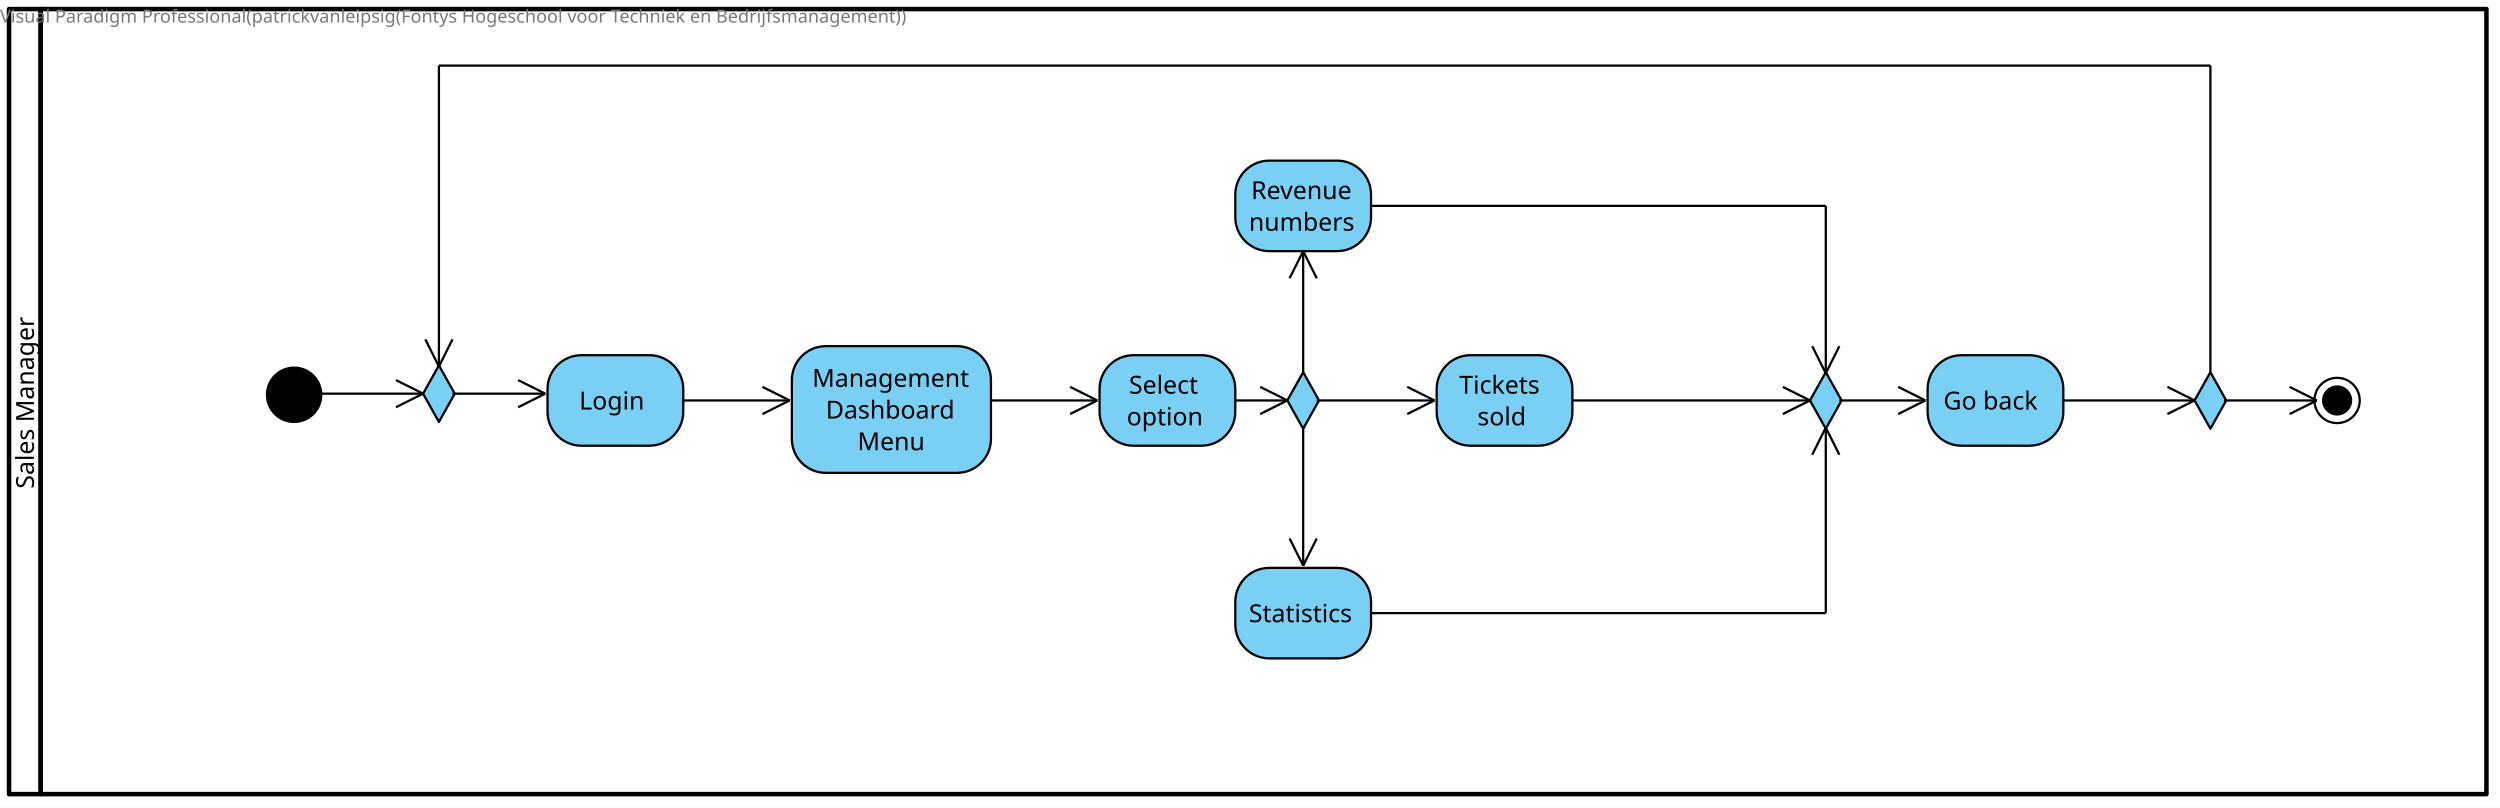
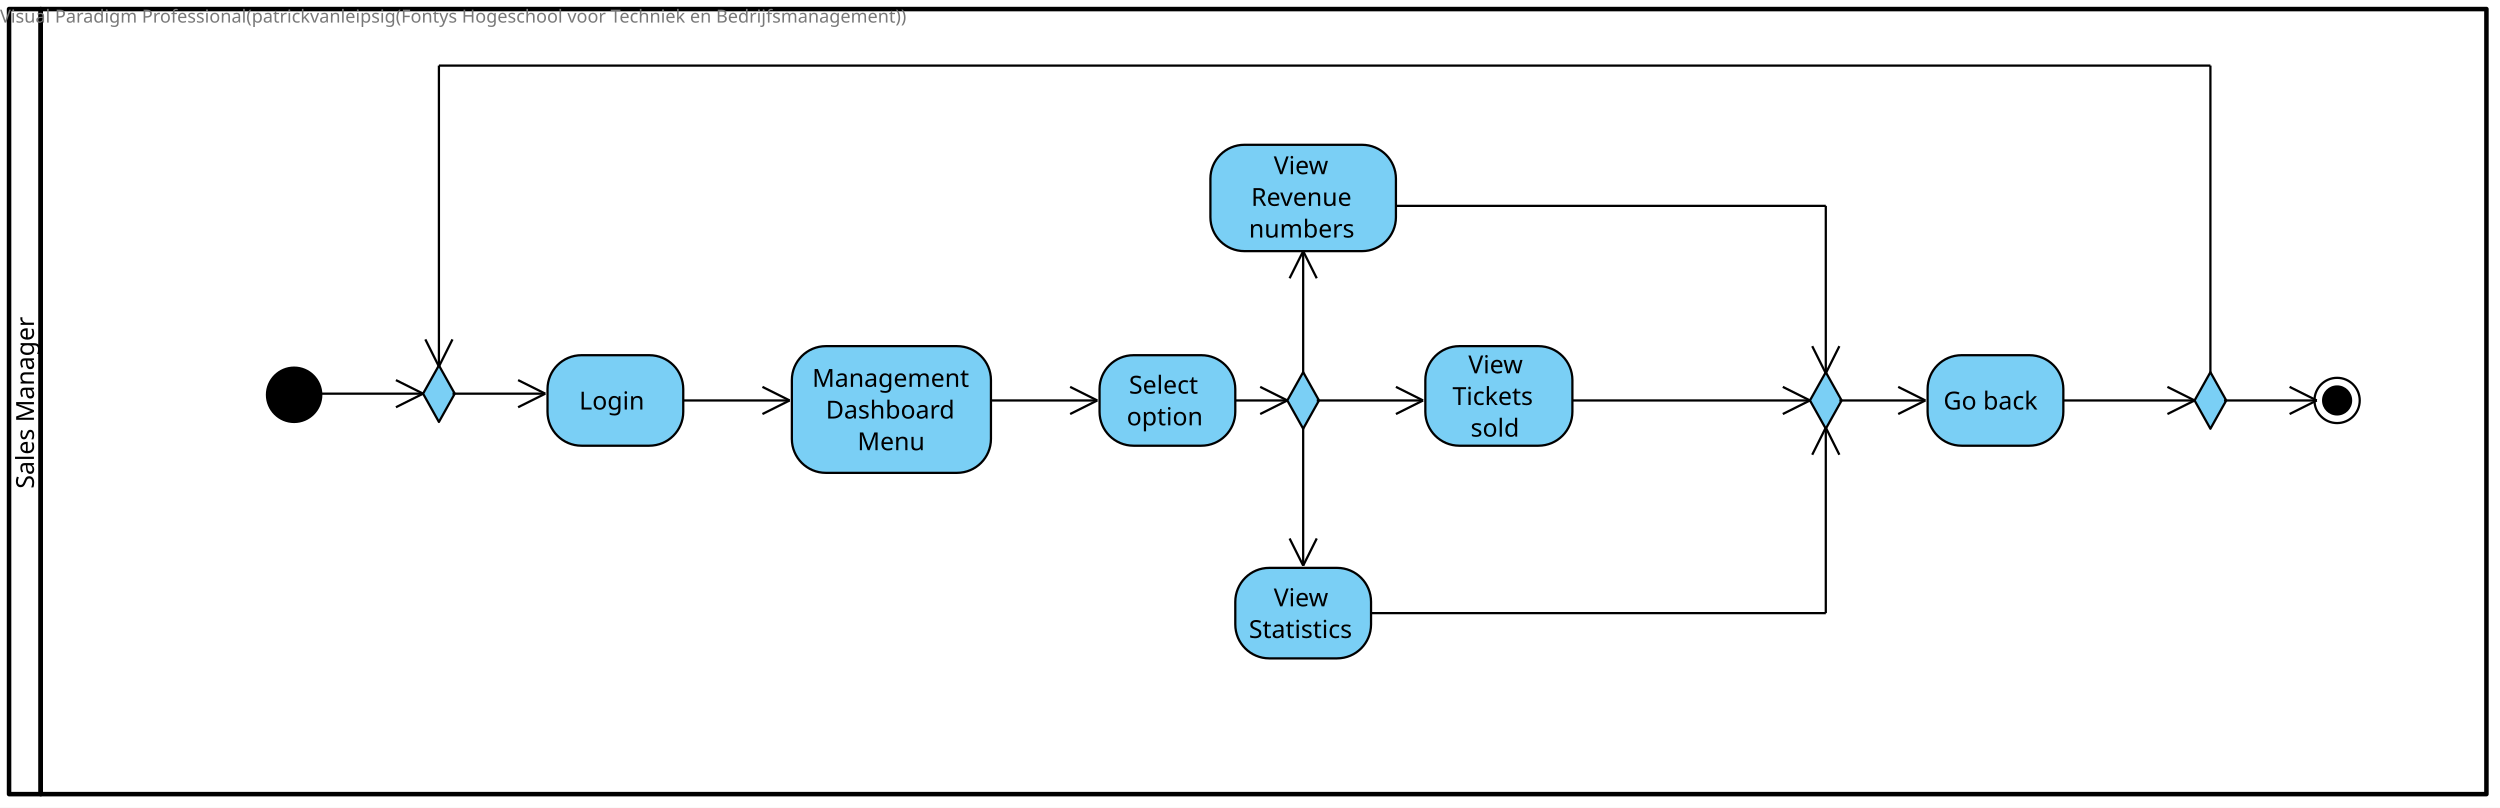
<svg xmlns="http://www.w3.org/2000/svg" fill-opacity="0" color-rendering="auto" color-interpolation="auto" text-rendering="auto" stroke="rgb(0,0,0)" stroke-linecap="square" width="1105" stroke-miterlimit="10" shape-rendering="auto" stroke-opacity="0" fill="rgb(0,0,0)" stroke-dasharray="none" font-weight="normal" stroke-width="1" height="357" font-family="'Dialog'" font-style="normal" stroke-linejoin="miter" font-size="12px" stroke-dashoffset="0" image-rendering="auto">
  <defs id="genericDefs" />
  <g>
    <defs id="defs1">
      <clipPath clipPathUnits="userSpaceOnUse" id="clipPath1">
        <path d="M-8 -8 L1107 -8 L1107 359 L-8 359 L-8 -8 Z" />
      </clipPath>
      <clipPath clipPathUnits="userSpaceOnUse" id="clipPath2">
        <path d="M0 0 L0 7 L1093 7 L1093 0 Z" />
      </clipPath>
      <clipPath clipPathUnits="userSpaceOnUse" id="clipPath3">
        <path d="M-8 -8 L26 -8 L26 359 L-8 359 L-8 -8 Z" />
      </clipPath>
      <clipPath clipPathUnits="userSpaceOnUse" id="clipPath4">
        <path d="M0 0 L0 347 L14 347 L14 0 Z" />
      </clipPath>
      <clipPath clipPathUnits="userSpaceOnUse" id="clipPath5">
        <path d="M347 0 L0 0 L0 14 L347 14 Z" />
      </clipPath>
      <clipPath clipPathUnits="userSpaceOnUse" id="clipPath6">
        <path d="M-8 -8 L1093 -8 L1093 359 L-8 359 L-8 -8 Z" />
      </clipPath>
      <clipPath clipPathUnits="userSpaceOnUse" id="clipPath7">
        <path d="M0 0 L0 347 L1081 347 L1081 0 Z" />
      </clipPath>
      <clipPath clipPathUnits="userSpaceOnUse" id="clipPath8">
        <path d="M-7 -7 L43 -7 L43 36 L-7 36 L-7 -7 Z" />
      </clipPath>
      <clipPath clipPathUnits="userSpaceOnUse" id="clipPath9">
        <path d="M-7 -7 L71 -7 L71 51 L-7 51 L-7 -7 Z" />
      </clipPath>
      <clipPath clipPathUnits="userSpaceOnUse" id="clipPath10">
        <path d="M0 0 L0 40 L60 40 L60 0 Z" />
      </clipPath>
      <clipPath clipPathUnits="userSpaceOnUse" id="clipPath11">
        <path d="M-7 -7 L31 -7 L31 51 L-7 51 L-7 -7 Z" />
      </clipPath>
      <clipPath clipPathUnits="userSpaceOnUse" id="clipPath12">
+         <path d="M-7 -7 L93 -7 L93 58 L-7 58 L-7 -7 Z" />
+       </clipPath>
+       <clipPath clipPathUnits="userSpaceOnUse" id="clipPath13">
+         <path d="M0 0 L0 47 L82 47 L82 0 Z" />
+       </clipPath>
+       <clipPath clipPathUnits="userSpaceOnUse" id="clipPath14">
+         <path d="M-7 -7 L76 -7 L76 55 L-7 55 L-7 -7 Z" />
+       </clipPath>
+       <clipPath clipPathUnits="userSpaceOnUse" id="clipPath15">
+         <path d="M0 0 L0 44 L65 44 L65 0 Z" />
+       </clipPath>
+       <clipPath clipPathUnits="userSpaceOnUse" id="clipPath16">
        <path d="M-7 -7 L99 -7 L99 67 L-7 67 L-7 -7 Z" />
      </clipPath>
-       <clipPath clipPathUnits="userSpaceOnUse" id="clipPath13">
+       <clipPath clipPathUnits="userSpaceOnUse" id="clipPath17">
        <path d="M0 0 L0 56 L88 56 L88 0 Z" />
      </clipPath>
-       <clipPath clipPathUnits="userSpaceOnUse" id="clipPath14">
+       <clipPath clipPathUnits="userSpaceOnUse" id="clipPath18">
        <path d="M-7 -7 L31 -7 L31 31 L-7 31 L-7 -7 Z" />
      </clipPath>
-       <clipPath clipPathUnits="userSpaceOnUse" id="clipPath15">
+       <clipPath clipPathUnits="userSpaceOnUse" id="clipPath19">
        <path d="M0 0 L104 0 L104 158 L0 158 L0 0 Z" />
      </clipPath>
-       <clipPath clipPathUnits="userSpaceOnUse" id="clipPath16">
+       <clipPath clipPathUnits="userSpaceOnUse" id="clipPath20">
        <path d="M0 0 L0 158 L104 158 L104 0 Z" />
      </clipPath>
-       <clipPath clipPathUnits="userSpaceOnUse" id="clipPath17">
+       <clipPath clipPathUnits="userSpaceOnUse" id="clipPath21">
        <path d="M0 0 L104 0 L104 165 L0 165 L0 0 Z" />
      </clipPath>
-       <clipPath clipPathUnits="userSpaceOnUse" id="clipPath18">
+       <clipPath clipPathUnits="userSpaceOnUse" id="clipPath22">
        <path d="M0 0 L0 165 L104 165 L104 0 Z" />
      </clipPath>
-       <clipPath clipPathUnits="userSpaceOnUse" id="clipPath19">
-         <path d="M0 0 L156 0 L156 104 L0 104 L0 0 Z" />
-       </clipPath>
-       <clipPath clipPathUnits="userSpaceOnUse" id="clipPath20">
-         <path d="M0 0 L0 104 L156 104 L156 0 Z" />
-       </clipPath>
-       <clipPath clipPathUnits="userSpaceOnUse" id="clipPath21">
+       <clipPath clipPathUnits="userSpaceOnUse" id="clipPath23">
        <path d="M0 0 L151 0 L151 104 L0 104 L0 0 Z" />
      </clipPath>
-       <clipPath clipPathUnits="userSpaceOnUse" id="clipPath22">
+       <clipPath clipPathUnits="userSpaceOnUse" id="clipPath24">
        <path d="M0 0 L0 104 L151 104 L151 0 Z" />
      </clipPath>
-       <clipPath clipPathUnits="userSpaceOnUse" id="clipPath23">
+       <clipPath clipPathUnits="userSpaceOnUse" id="clipPath25">
        <path d="M0 0 L209 0 L209 104 L0 104 L0 0 Z" />
      </clipPath>
-       <clipPath clipPathUnits="userSpaceOnUse" id="clipPath24">
+       <clipPath clipPathUnits="userSpaceOnUse" id="clipPath26">
        <path d="M0 0 L0 104 L209 104 L209 0 Z" />
      </clipPath>
-       <clipPath clipPathUnits="userSpaceOnUse" id="clipPath25">
-         <path d="M0 0 L305 0 L305 178 L0 178 L0 0 Z" />
-       </clipPath>
-       <clipPath clipPathUnits="userSpaceOnUse" id="clipPath26">
-         <path d="M0 0 L0 178 L305 178 L305 0 Z" />
-       </clipPath>
      <clipPath clipPathUnits="userSpaceOnUse" id="clipPath27">
+         <path d="M0 0 L294 0 L294 178 L0 178 L0 0 Z" />
+       </clipPath>
+       <clipPath clipPathUnits="userSpaceOnUse" id="clipPath28">
+         <path d="M0 0 L0 178 L294 178 L294 0 Z" />
+       </clipPath>
+       <clipPath clipPathUnits="userSpaceOnUse" id="clipPath29">
        <path d="M0 0 L305 0 L305 186 L0 186 L0 0 Z" />
      </clipPath>
-       <clipPath clipPathUnits="userSpaceOnUse" id="clipPath28">
+       <clipPath clipPathUnits="userSpaceOnUse" id="clipPath30">
        <path d="M0 0 L0 186 L305 186 L305 0 Z" />
      </clipPath>
-       <clipPath clipPathUnits="userSpaceOnUse" id="clipPath29">
+       <clipPath clipPathUnits="userSpaceOnUse" id="clipPath31">
        <path d="M0 0 L145 0 L145 104 L0 104 L0 0 Z" />
      </clipPath>
-       <clipPath clipPathUnits="userSpaceOnUse" id="clipPath30">
+       <clipPath clipPathUnits="userSpaceOnUse" id="clipPath32">
        <path d="M0 0 L0 104 L145 104 L145 0 Z" />
      </clipPath>
-       <clipPath clipPathUnits="userSpaceOnUse" id="clipPath31">
+       <clipPath clipPathUnits="userSpaceOnUse" id="clipPath33">
        <path d="M0 0 L127 0 L127 104 L0 104 L0 0 Z" />
      </clipPath>
-       <clipPath clipPathUnits="userSpaceOnUse" id="clipPath32">
+       <clipPath clipPathUnits="userSpaceOnUse" id="clipPath34">
        <path d="M0 0 L0 104 L127 104 L127 0 Z" />
      </clipPath>
-       <clipPath clipPathUnits="userSpaceOnUse" id="clipPath33">
+       <clipPath clipPathUnits="userSpaceOnUse" id="clipPath35">
        <path d="M0 0 L142 0 L142 104 L0 104 L0 0 Z" />
      </clipPath>
-       <clipPath clipPathUnits="userSpaceOnUse" id="clipPath34">
+       <clipPath clipPathUnits="userSpaceOnUse" id="clipPath36">
        <path d="M0 0 L0 104 L142 104 L142 0 Z" />
      </clipPath>
-       <clipPath clipPathUnits="userSpaceOnUse" id="clipPath35">
+       <clipPath clipPathUnits="userSpaceOnUse" id="clipPath37">
        <path d="M0 0 L162 0 L162 104 L0 104 L0 0 Z" />
      </clipPath>
-       <clipPath clipPathUnits="userSpaceOnUse" id="clipPath36">
+       <clipPath clipPathUnits="userSpaceOnUse" id="clipPath38">
        <path d="M0 0 L0 104 L162 104 L162 0 Z" />
      </clipPath>
-       <clipPath clipPathUnits="userSpaceOnUse" id="clipPath37">
+       <clipPath clipPathUnits="userSpaceOnUse" id="clipPath39">
        <path d="M0 0 L887 0 L887 240 L0 240 L0 0 Z" />
      </clipPath>
-       <clipPath clipPathUnits="userSpaceOnUse" id="clipPath38">
+       <clipPath clipPathUnits="userSpaceOnUse" id="clipPath40">
        <path d="M0 0 L0 240 L887 240 L887 0 Z" />
      </clipPath>
-       <clipPath clipPathUnits="userSpaceOnUse" id="clipPath39">
+       <clipPath clipPathUnits="userSpaceOnUse" id="clipPath41">
        <path d="M0 0 L149 0 L149 104 L0 104 L0 0 Z" />
      </clipPath>
-       <clipPath clipPathUnits="userSpaceOnUse" id="clipPath40">
+       <clipPath clipPathUnits="userSpaceOnUse" id="clipPath42">
        <path d="M0 0 L0 104 L149 104 L149 0 Z" />
      </clipPath>
    </defs>
    <g fill="white" text-rendering="geometricPrecision" fill-opacity="1" stroke-opacity="1" stroke="white">
      <rect x="0" width="1105" height="357" y="0" stroke="none" />
    </g>
    <g fill-opacity="1" text-rendering="geometricPrecision" stroke="black" stroke-linecap="butt" transform="translate(4,4)" stroke-miterlimit="0" stroke-opacity="1" fill="black" stroke-width="2" font-family="sans-serif" stroke-linejoin="round" font-size="11px" image-rendering="optimizeQuality">
      <rect fill="none" x="0" width="14" height="347" y="0" clip-path="url(#clipPath3)" />
    </g>
    <g font-size="11px" transform="translate(177.5,177.5) rotate(-90) translate(-173.5,-173.5)" fill-opacity="1" fill="black" text-rendering="geometricPrecision" image-rendering="optimizeQuality" font-family="sans-serif" stroke="black" stroke-opacity="1">
      <text x="135" xml:space="preserve" y="11" clip-path="url(#clipPath5)" stroke="none">Sales Manager</text>
    </g>
    <g fill-opacity="1" text-rendering="geometricPrecision" stroke="black" stroke-linecap="butt" transform="translate(18,4)" stroke-miterlimit="0" stroke-opacity="1" fill="black" stroke-width="2" font-family="sans-serif" stroke-linejoin="round" font-size="11px" image-rendering="optimizeQuality">
      <rect fill="none" x="0" width="1081" height="347" y="0" clip-path="url(#clipPath6)" />
    </g>
    <g font-size="11px" transform="translate(114,162)" fill-opacity="1" fill="black" text-rendering="geometricPrecision" image-rendering="optimizeQuality" font-family="sans-serif" stroke="black" stroke-opacity="1">
      <circle r="12.5" clip-path="url(#clipPath8)" cx="16" cy="12.5" stroke="none" />
    </g>
    <g font-size="11px" transform="translate(242,157)" fill-opacity="1" fill="rgb(122,207,245)" text-rendering="geometricPrecision" image-rendering="optimizeQuality" font-family="sans-serif" stroke="rgb(122,207,245)" stroke-opacity="1">
      <rect x="0" y="0" clip-path="url(#clipPath9)" width="60" rx="15" ry="15" height="40" stroke="none" />
    </g>
    <g stroke-linecap="butt" font-size="11px" transform="translate(242,157)" fill-opacity="1" fill="black" text-rendering="geometricPrecision" image-rendering="optimizeQuality" font-family="sans-serif" stroke-linejoin="round" stroke="black" stroke-opacity="1" stroke-miterlimit="0">
      <rect x="0" y="0" clip-path="url(#clipPath9)" fill="none" width="60" rx="15" ry="15" height="40" />
    </g>
    <g font-size="11px" transform="translate(242,157)" fill-opacity="1" fill="black" text-rendering="geometricPrecision" image-rendering="optimizeQuality" font-family="sans-serif" stroke="black" stroke-opacity="1">
      <text x="14" xml:space="preserve" y="24" clip-path="url(#clipPath10)" stroke="none">Login</text>
    </g>
    <g font-size="11px" transform="translate(566,157)" fill-opacity="1" fill="rgb(122,207,245)" text-rendering="geometricPrecision" image-rendering="optimizeQuality" font-family="sans-serif" stroke="rgb(122,207,245)" stroke-opacity="1">
      <path d="M10 7.5 L17 20 L10 32.5 L3 20 Z" stroke="none" clip-path="url(#clipPath11)" />
    </g>
    <g stroke-linecap="butt" font-size="11px" transform="translate(566,157)" fill-opacity="1" fill="black" text-rendering="geometricPrecision" image-rendering="optimizeQuality" font-family="sans-serif" stroke-linejoin="round" stroke="black" stroke-opacity="1" stroke-miterlimit="0">
      <path fill="none" d="M10 7.5 L17 20 L10 32.5 L3 20 Z" clip-path="url(#clipPath11)" />
    </g>
-     <g font-size="11px" transform="translate(546,71)" fill-opacity="1" fill="rgb(122,207,245)" text-rendering="geometricPrecision" image-rendering="optimizeQuality" font-family="sans-serif" stroke="rgb(122,207,245)" stroke-opacity="1">
-       <rect x="0" y="0" clip-path="url(#clipPath9)" width="60" rx="15" ry="15" height="40" stroke="none" />
-     </g>
-     <g stroke-linecap="butt" font-size="11px" transform="translate(546,71)" fill-opacity="1" fill="black" text-rendering="geometricPrecision" image-rendering="optimizeQuality" font-family="sans-serif" stroke-linejoin="round" stroke="black" stroke-opacity="1" stroke-miterlimit="0">
-       <rect x="0" y="0" clip-path="url(#clipPath9)" fill="none" width="60" rx="15" ry="15" height="40" />
-     </g>
-     <g font-size="11px" transform="translate(546,71)" fill-opacity="1" fill="black" text-rendering="geometricPrecision" image-rendering="optimizeQuality" font-family="sans-serif" stroke="black" stroke-opacity="1">
-       <text x="7" xml:space="preserve" y="17" clip-path="url(#clipPath10)" stroke="none">Revenue</text>
-       <text x="6" xml:space="preserve" y="31" clip-path="url(#clipPath10)" stroke="none">numbers</text>
+     <g font-size="11px" transform="translate(535,64)" fill-opacity="1" fill="rgb(122,207,245)" text-rendering="geometricPrecision" image-rendering="optimizeQuality" font-family="sans-serif" stroke="rgb(122,207,245)" stroke-opacity="1">
+       <rect x="0" y="0" clip-path="url(#clipPath12)" width="82" rx="15" ry="15" height="47" stroke="none" />
+     </g>
+     <g stroke-linecap="butt" font-size="11px" transform="translate(535,64)" fill-opacity="1" fill="black" text-rendering="geometricPrecision" image-rendering="optimizeQuality" font-family="sans-serif" stroke-linejoin="round" stroke="black" stroke-opacity="1" stroke-miterlimit="0">
+       <rect x="0" y="0" clip-path="url(#clipPath12)" fill="none" width="82" rx="15" ry="15" height="47" />
+     </g>
+     <g font-size="11px" transform="translate(535,64)" fill-opacity="1" fill="black" text-rendering="geometricPrecision" image-rendering="optimizeQuality" font-family="sans-serif" stroke="black" stroke-opacity="1">
+       <text x="28" xml:space="preserve" y="13" clip-path="url(#clipPath13)" stroke="none">View</text>
+       <text x="18" xml:space="preserve" y="27" clip-path="url(#clipPath13)" stroke="none">Revenue</text>
+       <text x="17" xml:space="preserve" y="41" clip-path="url(#clipPath13)" stroke="none">numbers</text>
    </g>
    <g font-size="11px" transform="translate(546,251)" fill-opacity="1" fill="rgb(122,207,245)" text-rendering="geometricPrecision" image-rendering="optimizeQuality" font-family="sans-serif" stroke="rgb(122,207,245)" stroke-opacity="1">
      <rect x="0" y="0" clip-path="url(#clipPath9)" width="60" rx="15" ry="15" height="40" stroke="none" />
    </g>
    <g stroke-linecap="butt" font-size="11px" transform="translate(546,251)" fill-opacity="1" fill="black" text-rendering="geometricPrecision" image-rendering="optimizeQuality" font-family="sans-serif" stroke-linejoin="round" stroke="black" stroke-opacity="1" stroke-miterlimit="0">
      <rect x="0" y="0" clip-path="url(#clipPath9)" fill="none" width="60" rx="15" ry="15" height="40" />
    </g>
    <g font-size="11px" transform="translate(546,251)" fill-opacity="1" fill="black" text-rendering="geometricPrecision" image-rendering="optimizeQuality" font-family="sans-serif" stroke="black" stroke-opacity="1">
-       <text x="6" xml:space="preserve" y="24" clip-path="url(#clipPath10)" stroke="none">Statistics</text>
-     </g>
-     <g font-size="11px" transform="translate(635,157)" fill-opacity="1" fill="rgb(122,207,245)" text-rendering="geometricPrecision" image-rendering="optimizeQuality" font-family="sans-serif" stroke="rgb(122,207,245)" stroke-opacity="1">
-       <rect x="0" y="0" clip-path="url(#clipPath9)" width="60" rx="15" ry="15" height="40" stroke="none" />
-     </g>
-     <g stroke-linecap="butt" font-size="11px" transform="translate(635,157)" fill-opacity="1" fill="black" text-rendering="geometricPrecision" image-rendering="optimizeQuality" font-family="sans-serif" stroke-linejoin="round" stroke="black" stroke-opacity="1" stroke-miterlimit="0">
-       <rect x="0" y="0" clip-path="url(#clipPath9)" fill="none" width="60" rx="15" ry="15" height="40" />
-     </g>
-     <g font-size="11px" transform="translate(635,157)" fill-opacity="1" fill="black" text-rendering="geometricPrecision" image-rendering="optimizeQuality" font-family="sans-serif" stroke="black" stroke-opacity="1">
-       <text x="10" xml:space="preserve" y="17" clip-path="url(#clipPath10)" stroke="none">Tickets</text>
-       <text x="18" xml:space="preserve" y="31" clip-path="url(#clipPath10)" stroke="none">sold</text>
+       <text x="17" xml:space="preserve" y="17" clip-path="url(#clipPath10)" stroke="none">View</text>
+       <text x="6" xml:space="preserve" y="31" clip-path="url(#clipPath10)" stroke="none">Statistics</text>
+     </g>
+     <g font-size="11px" transform="translate(630,153)" fill-opacity="1" fill="rgb(122,207,245)" text-rendering="geometricPrecision" image-rendering="optimizeQuality" font-family="sans-serif" stroke="rgb(122,207,245)" stroke-opacity="1">
+       <rect x="0" y="0" clip-path="url(#clipPath14)" width="65" rx="15" ry="15" height="44" stroke="none" />
+     </g>
+     <g stroke-linecap="butt" font-size="11px" transform="translate(630,153)" fill-opacity="1" fill="black" text-rendering="geometricPrecision" image-rendering="optimizeQuality" font-family="sans-serif" stroke-linejoin="round" stroke="black" stroke-opacity="1" stroke-miterlimit="0">
+       <rect x="0" y="0" clip-path="url(#clipPath14)" fill="none" width="65" rx="15" ry="15" height="44" />
+     </g>
+     <g font-size="11px" transform="translate(630,153)" fill-opacity="1" fill="black" text-rendering="geometricPrecision" image-rendering="optimizeQuality" font-family="sans-serif" stroke="black" stroke-opacity="1">
+       <text x="19" xml:space="preserve" y="12" clip-path="url(#clipPath15)" stroke="none">View</text>
+       <text x="12" xml:space="preserve" y="26" clip-path="url(#clipPath15)" stroke="none">Tickets</text>
+       <text x="20" xml:space="preserve" y="40" clip-path="url(#clipPath15)" stroke="none">sold</text>
    </g>
    <g font-size="11px" transform="translate(350,153)" fill-opacity="1" fill="rgb(122,207,245)" text-rendering="geometricPrecision" image-rendering="optimizeQuality" font-family="sans-serif" stroke="rgb(122,207,245)" stroke-opacity="1">
-       <rect x="0" y="0" clip-path="url(#clipPath12)" width="88" rx="15" ry="15" height="56" stroke="none" />
+       <rect x="0" y="0" clip-path="url(#clipPath16)" width="88" rx="15" ry="15" height="56" stroke="none" />
    </g>
    <g stroke-linecap="butt" font-size="11px" transform="translate(350,153)" fill-opacity="1" fill="black" text-rendering="geometricPrecision" image-rendering="optimizeQuality" font-family="sans-serif" stroke-linejoin="round" stroke="black" stroke-opacity="1" stroke-miterlimit="0">
-       <rect x="0" y="0" clip-path="url(#clipPath12)" fill="none" width="88" rx="15" ry="15" height="56" />
+       <rect x="0" y="0" clip-path="url(#clipPath16)" fill="none" width="88" rx="15" ry="15" height="56" />
    </g>
    <g font-size="11px" transform="translate(350,153)" fill-opacity="1" fill="black" text-rendering="geometricPrecision" image-rendering="optimizeQuality" font-family="sans-serif" stroke="black" stroke-opacity="1">
-       <text x="9" xml:space="preserve" y="18" clip-path="url(#clipPath13)" stroke="none">Management</text>
-       <text x="15" xml:space="preserve" y="32" clip-path="url(#clipPath13)" stroke="none">Dashboard</text>
-       <text x="29" xml:space="preserve" y="46" clip-path="url(#clipPath13)" stroke="none">Menu</text>
+       <text x="9" xml:space="preserve" y="18" clip-path="url(#clipPath17)" stroke="none">Management</text>
+       <text x="15" xml:space="preserve" y="32" clip-path="url(#clipPath17)" stroke="none">Dashboard</text>
+       <text x="29" xml:space="preserve" y="46" clip-path="url(#clipPath17)" stroke="none">Menu</text>
    </g>
    <g font-size="11px" transform="translate(797,157)" fill-opacity="1" fill="rgb(122,207,245)" text-rendering="geometricPrecision" image-rendering="optimizeQuality" font-family="sans-serif" stroke="rgb(122,207,245)" stroke-opacity="1">
      <path d="M10 7.5 L17 20 L10 32.5 L3 20 Z" stroke="none" clip-path="url(#clipPath11)" />
    </g>
    <g stroke-linecap="butt" font-size="11px" transform="translate(797,157)" fill-opacity="1" fill="black" text-rendering="geometricPrecision" image-rendering="optimizeQuality" font-family="sans-serif" stroke-linejoin="round" stroke="black" stroke-opacity="1" stroke-miterlimit="0">
      <path fill="none" d="M10 7.5 L17 20 L10 32.5 L3 20 Z" clip-path="url(#clipPath11)" />
    </g>
    <g font-size="11px" transform="translate(967,157)" fill-opacity="1" fill="rgb(122,207,245)" text-rendering="geometricPrecision" image-rendering="optimizeQuality" font-family="sans-serif" stroke="rgb(122,207,245)" stroke-opacity="1">
      <path d="M10 7.5 L17 20 L10 32.5 L3 20 Z" stroke="none" clip-path="url(#clipPath11)" />
    </g>
    <g stroke-linecap="butt" font-size="11px" transform="translate(967,157)" fill-opacity="1" fill="black" text-rendering="geometricPrecision" image-rendering="optimizeQuality" font-family="sans-serif" stroke-linejoin="round" stroke="black" stroke-opacity="1" stroke-miterlimit="0">
      <path fill="none" d="M10 7.5 L17 20 L10 32.5 L3 20 Z" clip-path="url(#clipPath11)" />
    </g>
    <g font-size="11px" transform="translate(1023,167)" fill-opacity="1" fill="black" text-rendering="geometricPrecision" image-rendering="optimizeQuality" font-family="sans-serif" stroke="black" stroke-opacity="1">
-       <circle r="6.667" clip-path="url(#clipPath14)" cx="10" cy="10" stroke="none" />
-       <circle stroke-linecap="butt" clip-path="url(#clipPath14)" fill="none" stroke-linejoin="round" r="10" cx="10" cy="10" stroke-miterlimit="0" />
+       <circle r="6.667" clip-path="url(#clipPath18)" cx="10" cy="10" stroke="none" />
+       <circle stroke-linecap="butt" clip-path="url(#clipPath18)" fill="none" stroke-linejoin="round" r="10" cx="10" cy="10" stroke-miterlimit="0" />
    </g>
    <g font-size="11px" transform="translate(486,157)" fill-opacity="1" fill="rgb(122,207,245)" text-rendering="geometricPrecision" image-rendering="optimizeQuality" font-family="sans-serif" stroke="rgb(122,207,245)" stroke-opacity="1">
      <rect x="0" y="0" clip-path="url(#clipPath9)" width="60" rx="15" ry="15" height="40" stroke="none" />
    </g>
    <g stroke-linecap="butt" font-size="11px" transform="translate(486,157)" fill-opacity="1" fill="black" text-rendering="geometricPrecision" image-rendering="optimizeQuality" font-family="sans-serif" stroke-linejoin="round" stroke="black" stroke-opacity="1" stroke-miterlimit="0">
      <rect x="0" y="0" clip-path="url(#clipPath9)" fill="none" width="60" rx="15" ry="15" height="40" />
    </g>
    <g font-size="11px" transform="translate(486,157)" fill-opacity="1" fill="black" text-rendering="geometricPrecision" image-rendering="optimizeQuality" font-family="sans-serif" stroke="black" stroke-opacity="1">
      <text x="13" xml:space="preserve" y="17" clip-path="url(#clipPath10)" stroke="none">Select</text>
      <text x="12" xml:space="preserve" y="31" clip-path="url(#clipPath10)" stroke="none">option</text>
    </g>
    <g font-size="11px" transform="translate(852,157)" fill-opacity="1" fill="rgb(122,207,245)" text-rendering="geometricPrecision" image-rendering="optimizeQuality" font-family="sans-serif" stroke="rgb(122,207,245)" stroke-opacity="1">
      <rect x="0" y="0" clip-path="url(#clipPath9)" width="60" rx="15" ry="15" height="40" stroke="none" />
    </g>
    <g stroke-linecap="butt" font-size="11px" transform="translate(852,157)" fill-opacity="1" fill="black" text-rendering="geometricPrecision" image-rendering="optimizeQuality" font-family="sans-serif" stroke-linejoin="round" stroke="black" stroke-opacity="1" stroke-miterlimit="0">
      <rect x="0" y="0" clip-path="url(#clipPath9)" fill="none" width="60" rx="15" ry="15" height="40" />
    </g>
    <g font-size="11px" transform="translate(852,157)" fill-opacity="1" fill="black" text-rendering="geometricPrecision" image-rendering="optimizeQuality" font-family="sans-serif" stroke="black" stroke-opacity="1">
      <text x="7" xml:space="preserve" y="24" clip-path="url(#clipPath10)" stroke="none">Go back</text>
    </g>
    <g font-size="11px" transform="translate(184,154)" fill-opacity="1" fill="rgb(122,207,245)" text-rendering="geometricPrecision" image-rendering="optimizeQuality" font-family="sans-serif" stroke="rgb(122,207,245)" stroke-opacity="1">
      <path d="M10 7.5 L17 20 L10 32.5 L3 20 Z" stroke="none" clip-path="url(#clipPath11)" />
    </g>
    <g stroke-linecap="butt" font-size="11px" transform="translate(184,154)" fill-opacity="1" fill="black" text-rendering="geometricPrecision" image-rendering="optimizeQuality" font-family="sans-serif" stroke-linejoin="round" stroke="black" stroke-opacity="1" stroke-miterlimit="0">
      <path fill="none" d="M10 7.5 L17 20 L10 32.5 L3 20 Z" clip-path="url(#clipPath11)" />
    </g>
    <g stroke-linecap="butt" font-size="11px" transform="translate(526,61)" fill-opacity="1" fill="black" text-rendering="geometricPrecision" image-rendering="optimizeQuality" font-family="sans-serif" stroke-linejoin="round" stroke="black" stroke-opacity="1">
-       <line y2="50" fill="none" x1="50" clip-path="url(#clipPath16)" x2="50" y1="104" />
-       <line y2="62" fill="none" x1="50" clip-path="url(#clipPath16)" x2="44" y1="50" />
-       <line y2="62" fill="none" x1="50" clip-path="url(#clipPath16)" x2="56" y1="50" />
+       <line y2="50" fill="none" x1="50" clip-path="url(#clipPath20)" x2="50" y1="104" />
+       <line y2="62" fill="none" x1="50" clip-path="url(#clipPath20)" x2="44" y1="50" />
+       <line y2="62" fill="none" x1="50" clip-path="url(#clipPath20)" x2="56" y1="50" />
    </g>
    <g stroke-linecap="butt" font-size="11px" transform="translate(526,139)" fill-opacity="1" fill="black" text-rendering="geometricPrecision" image-rendering="optimizeQuality" font-family="sans-serif" stroke-linejoin="round" stroke="black" stroke-opacity="1">
-       <line y2="111" fill="none" x1="50" clip-path="url(#clipPath18)" x2="50" y1="50" />
-       <line y2="99" fill="none" x1="50" clip-path="url(#clipPath18)" x2="56" y1="111" />
-       <line y2="99" fill="none" x1="50" clip-path="url(#clipPath18)" x2="44" y1="111" />
+       <line y2="111" fill="none" x1="50" clip-path="url(#clipPath22)" x2="50" y1="50" />
+       <line y2="99" fill="none" x1="50" clip-path="url(#clipPath22)" x2="56" y1="111" />
+       <line y2="99" fill="none" x1="50" clip-path="url(#clipPath22)" x2="44" y1="111" />
    </g>
    <g stroke-linecap="butt" font-size="11px" transform="translate(532,127)" fill-opacity="1" fill="black" text-rendering="geometricPrecision" image-rendering="optimizeQuality" font-family="sans-serif" stroke-linejoin="round" stroke="black" stroke-opacity="1">
-       <line y2="50" fill="none" x1="50" clip-path="url(#clipPath20)" x2="102" y1="50" />
-       <line y2="44" fill="none" x1="102" clip-path="url(#clipPath20)" x2="90" y1="50" />
-       <line y2="56" fill="none" x1="102" clip-path="url(#clipPath20)" x2="90" y1="50" />
+       <line y2="50" fill="none" x1="50" clip-path="url(#clipPath24)" x2="97" y1="50" />
+       <line y2="44" fill="none" x1="97" clip-path="url(#clipPath24)" x2="85" y1="50" />
+       <line y2="56" fill="none" x1="97" clip-path="url(#clipPath24)" x2="85" y1="50" />
    </g>
    <g stroke-linecap="butt" font-size="11px" transform="translate(252,127)" fill-opacity="1" fill="black" text-rendering="geometricPrecision" image-rendering="optimizeQuality" font-family="sans-serif" stroke-linejoin="round" stroke="black" stroke-opacity="1">
-       <line y2="50" fill="none" x1="50" clip-path="url(#clipPath22)" x2="97" y1="50" />
-       <line y2="44" fill="none" x1="97" clip-path="url(#clipPath22)" x2="85" y1="50" />
-       <line y2="56" fill="none" x1="97" clip-path="url(#clipPath22)" x2="85" y1="50" />
+       <line y2="50" fill="none" x1="50" clip-path="url(#clipPath24)" x2="97" y1="50" />
+       <line y2="44" fill="none" x1="97" clip-path="url(#clipPath24)" x2="85" y1="50" />
+       <line y2="56" fill="none" x1="97" clip-path="url(#clipPath24)" x2="85" y1="50" />
    </g>
    <g stroke-linecap="butt" font-size="11px" transform="translate(645,127)" fill-opacity="1" fill="black" text-rendering="geometricPrecision" image-rendering="optimizeQuality" font-family="sans-serif" stroke-linejoin="round" stroke="black" stroke-opacity="1">
-       <line y2="50" fill="none" x1="50" clip-path="url(#clipPath24)" x2="155" y1="50" />
-       <line y2="44" fill="none" x1="155" clip-path="url(#clipPath24)" x2="143" y1="50" />
-       <line y2="56" fill="none" x1="155" clip-path="url(#clipPath24)" x2="143" y1="50" />
-     </g>
-     <g stroke-linecap="butt" font-size="11px" transform="translate(556,41)" fill-opacity="1" fill="black" text-rendering="geometricPrecision" image-rendering="optimizeQuality" font-family="sans-serif" stroke-linejoin="round" stroke="black" stroke-opacity="1">
-       <line y2="50" fill="none" x1="50" clip-path="url(#clipPath26)" x2="251" y1="50" />
-       <line y2="124" fill="none" x1="251" clip-path="url(#clipPath26)" x2="251" y1="50" />
-       <line y2="112" fill="none" x1="251" clip-path="url(#clipPath26)" x2="257" y1="124" />
-       <line y2="112" fill="none" x1="251" clip-path="url(#clipPath26)" x2="245" y1="124" />
+       <line y2="50" fill="none" x1="50" clip-path="url(#clipPath26)" x2="155" y1="50" />
+       <line y2="44" fill="none" x1="155" clip-path="url(#clipPath26)" x2="143" y1="50" />
+       <line y2="56" fill="none" x1="155" clip-path="url(#clipPath26)" x2="143" y1="50" />
+     </g>
+     <g stroke-linecap="butt" font-size="11px" transform="translate(567,41)" fill-opacity="1" fill="black" text-rendering="geometricPrecision" image-rendering="optimizeQuality" font-family="sans-serif" stroke-linejoin="round" stroke="black" stroke-opacity="1">
+       <line y2="50" fill="none" x1="50" clip-path="url(#clipPath28)" x2="240" y1="50" />
+       <line y2="124" fill="none" x1="240" clip-path="url(#clipPath28)" x2="240" y1="50" />
+       <line y2="112" fill="none" x1="240" clip-path="url(#clipPath28)" x2="246" y1="124" />
+       <line y2="112" fill="none" x1="240" clip-path="url(#clipPath28)" x2="234" y1="124" />
    </g>
    <g stroke-linecap="butt" font-size="11px" transform="translate(556,139)" fill-opacity="1" fill="black" text-rendering="geometricPrecision" image-rendering="optimizeQuality" font-family="sans-serif" stroke-linejoin="round" stroke="black" stroke-opacity="1">
-       <line y2="132" fill="none" x1="50" clip-path="url(#clipPath28)" x2="251" y1="132" />
-       <line y2="50" fill="none" x1="251" clip-path="url(#clipPath28)" x2="251" y1="132" />
-       <line y2="62" fill="none" x1="251" clip-path="url(#clipPath28)" x2="245" y1="50" />
-       <line y2="62" fill="none" x1="251" clip-path="url(#clipPath28)" x2="257" y1="50" />
+       <line y2="132" fill="none" x1="50" clip-path="url(#clipPath30)" x2="251" y1="132" />
+       <line y2="50" fill="none" x1="251" clip-path="url(#clipPath30)" x2="251" y1="132" />
+       <line y2="62" fill="none" x1="251" clip-path="url(#clipPath30)" x2="245" y1="50" />
+       <line y2="62" fill="none" x1="251" clip-path="url(#clipPath30)" x2="257" y1="50" />
    </g>
    <g stroke-linecap="butt" font-size="11px" transform="translate(933,127)" fill-opacity="1" fill="black" text-rendering="geometricPrecision" image-rendering="optimizeQuality" font-family="sans-serif" stroke-linejoin="round" stroke="black" stroke-opacity="1">
-       <line y2="50" fill="none" x1="50" clip-path="url(#clipPath30)" x2="91" y1="50" />
-       <line y2="44" fill="none" x1="91" clip-path="url(#clipPath30)" x2="79" y1="50" />
-       <line y2="56" fill="none" x1="91" clip-path="url(#clipPath30)" x2="79" y1="50" />
+       <line y2="50" fill="none" x1="50" clip-path="url(#clipPath32)" x2="91" y1="50" />
+       <line y2="44" fill="none" x1="91" clip-path="url(#clipPath32)" x2="79" y1="50" />
+       <line y2="56" fill="none" x1="91" clip-path="url(#clipPath32)" x2="79" y1="50" />
    </g>
    <g stroke-linecap="butt" font-size="11px" transform="translate(388,127)" fill-opacity="1" fill="black" text-rendering="geometricPrecision" image-rendering="optimizeQuality" font-family="sans-serif" stroke-linejoin="round" stroke="black" stroke-opacity="1">
-       <line y2="50" fill="none" x1="50" clip-path="url(#clipPath22)" x2="97" y1="50" />
-       <line y2="44" fill="none" x1="97" clip-path="url(#clipPath22)" x2="85" y1="50" />
-       <line y2="56" fill="none" x1="97" clip-path="url(#clipPath22)" x2="85" y1="50" />
+       <line y2="50" fill="none" x1="50" clip-path="url(#clipPath24)" x2="97" y1="50" />
+       <line y2="44" fill="none" x1="97" clip-path="url(#clipPath24)" x2="85" y1="50" />
+       <line y2="56" fill="none" x1="97" clip-path="url(#clipPath24)" x2="85" y1="50" />
    </g>
    <g stroke-linecap="butt" font-size="11px" transform="translate(496,127)" fill-opacity="1" fill="black" text-rendering="geometricPrecision" image-rendering="optimizeQuality" font-family="sans-serif" stroke-linejoin="round" stroke="black" stroke-opacity="1">
-       <line y2="50" fill="none" x1="50" clip-path="url(#clipPath32)" x2="73" y1="50" />
-       <line y2="44" fill="none" x1="73" clip-path="url(#clipPath32)" x2="61" y1="50" />
-       <line y2="56" fill="none" x1="73" clip-path="url(#clipPath32)" x2="61" y1="50" />
+       <line y2="50" fill="none" x1="50" clip-path="url(#clipPath34)" x2="73" y1="50" />
+       <line y2="44" fill="none" x1="73" clip-path="url(#clipPath34)" x2="61" y1="50" />
+       <line y2="56" fill="none" x1="73" clip-path="url(#clipPath34)" x2="61" y1="50" />
    </g>
    <g stroke-linecap="butt" font-size="11px" transform="translate(763,127)" fill-opacity="1" fill="black" text-rendering="geometricPrecision" image-rendering="optimizeQuality" font-family="sans-serif" stroke-linejoin="round" stroke="black" stroke-opacity="1">
-       <line y2="50" fill="none" x1="50" clip-path="url(#clipPath34)" x2="88" y1="50" />
-       <line y2="44" fill="none" x1="88" clip-path="url(#clipPath34)" x2="76" y1="50" />
-       <line y2="56" fill="none" x1="88" clip-path="url(#clipPath34)" x2="76" y1="50" />
+       <line y2="50" fill="none" x1="50" clip-path="url(#clipPath36)" x2="88" y1="50" />
+       <line y2="44" fill="none" x1="88" clip-path="url(#clipPath36)" x2="76" y1="50" />
+       <line y2="56" fill="none" x1="88" clip-path="url(#clipPath36)" x2="76" y1="50" />
    </g>
    <g stroke-linecap="butt" font-size="11px" transform="translate(862,127)" fill-opacity="1" fill="black" text-rendering="geometricPrecision" image-rendering="optimizeQuality" font-family="sans-serif" stroke-linejoin="round" stroke="black" stroke-opacity="1">
-       <line y2="50" fill="none" x1="50" clip-path="url(#clipPath36)" x2="108" y1="50" />
-       <line y2="44" fill="none" x1="108" clip-path="url(#clipPath36)" x2="96" y1="50" />
-       <line y2="56" fill="none" x1="108" clip-path="url(#clipPath36)" x2="96" y1="50" />
+       <line y2="50" fill="none" x1="50" clip-path="url(#clipPath38)" x2="108" y1="50" />
+       <line y2="44" fill="none" x1="108" clip-path="url(#clipPath38)" x2="96" y1="50" />
+       <line y2="56" fill="none" x1="108" clip-path="url(#clipPath38)" x2="96" y1="50" />
    </g>
    <g stroke-linecap="butt" font-size="11px" transform="translate(144,-21)" fill-opacity="1" fill="black" text-rendering="geometricPrecision" image-rendering="optimizeQuality" font-family="sans-serif" stroke-linejoin="round" stroke="black" stroke-opacity="1">
-       <line y2="50" fill="none" x1="833" clip-path="url(#clipPath38)" x2="833" y1="186" />
-       <line y2="50" fill="none" x1="833" clip-path="url(#clipPath38)" x2="50" y1="50" />
-       <line y2="183" fill="none" x1="50" clip-path="url(#clipPath38)" x2="50" y1="50" />
-       <line y2="171" fill="none" x1="50" clip-path="url(#clipPath38)" x2="56" y1="183" />
-       <line y2="171" fill="none" x1="50" clip-path="url(#clipPath38)" x2="44" y1="183" />
+       <line y2="50" fill="none" x1="833" clip-path="url(#clipPath40)" x2="833" y1="186" />
+       <line y2="50" fill="none" x1="833" clip-path="url(#clipPath40)" x2="50" y1="50" />
+       <line y2="183" fill="none" x1="50" clip-path="url(#clipPath40)" x2="50" y1="50" />
+       <line y2="171" fill="none" x1="50" clip-path="url(#clipPath40)" x2="56" y1="183" />
+       <line y2="171" fill="none" x1="50" clip-path="url(#clipPath40)" x2="44" y1="183" />
    </g>
    <g stroke-linecap="butt" font-size="11px" transform="translate(92,124)" fill-opacity="1" fill="black" text-rendering="geometricPrecision" image-rendering="optimizeQuality" font-family="sans-serif" stroke-linejoin="round" stroke="black" stroke-opacity="1">
-       <line y2="50" fill="none" x1="50" clip-path="url(#clipPath40)" x2="95" y1="50" />
-       <line y2="44" fill="none" x1="95" clip-path="url(#clipPath40)" x2="83" y1="50" />
-       <line y2="56" fill="none" x1="95" clip-path="url(#clipPath40)" x2="83" y1="50" />
+       <line y2="50" fill="none" x1="50" clip-path="url(#clipPath42)" x2="95" y1="50" />
+       <line y2="44" fill="none" x1="95" clip-path="url(#clipPath42)" x2="83" y1="50" />
+       <line y2="56" fill="none" x1="95" clip-path="url(#clipPath42)" x2="83" y1="50" />
    </g>
    <g stroke-linecap="butt" font-size="11px" transform="translate(150,124)" fill-opacity="1" fill="black" text-rendering="geometricPrecision" image-rendering="optimizeQuality" font-family="sans-serif" stroke-linejoin="round" stroke="black" stroke-opacity="1">
-       <line y2="50" fill="none" x1="50" clip-path="url(#clipPath30)" x2="91" y1="50" />
-       <line y2="44" fill="none" x1="91" clip-path="url(#clipPath30)" x2="79" y1="50" />
-       <line y2="56" fill="none" x1="91" clip-path="url(#clipPath30)" x2="79" y1="50" />
+       <line y2="50" fill="none" x1="50" clip-path="url(#clipPath32)" x2="91" y1="50" />
+       <line y2="44" fill="none" x1="91" clip-path="url(#clipPath32)" x2="79" y1="50" />
+       <line y2="56" fill="none" x1="91" clip-path="url(#clipPath32)" x2="79" y1="50" />
    </g>
    <g font-size="8px" fill-opacity="1" fill="rgb(120,120,120)" text-rendering="geometricPrecision" image-rendering="optimizeQuality" stroke="rgb(120,120,120)" stroke-opacity="1">
      <text x="0" xml:space="preserve" y="10" stroke="none">Visual Paradigm Professional(patrickvanleipsig(Fontys Hogeschool voor Techniek en Bedrijfsmanagement))</text>
    </g>
  </g>
</svg>
